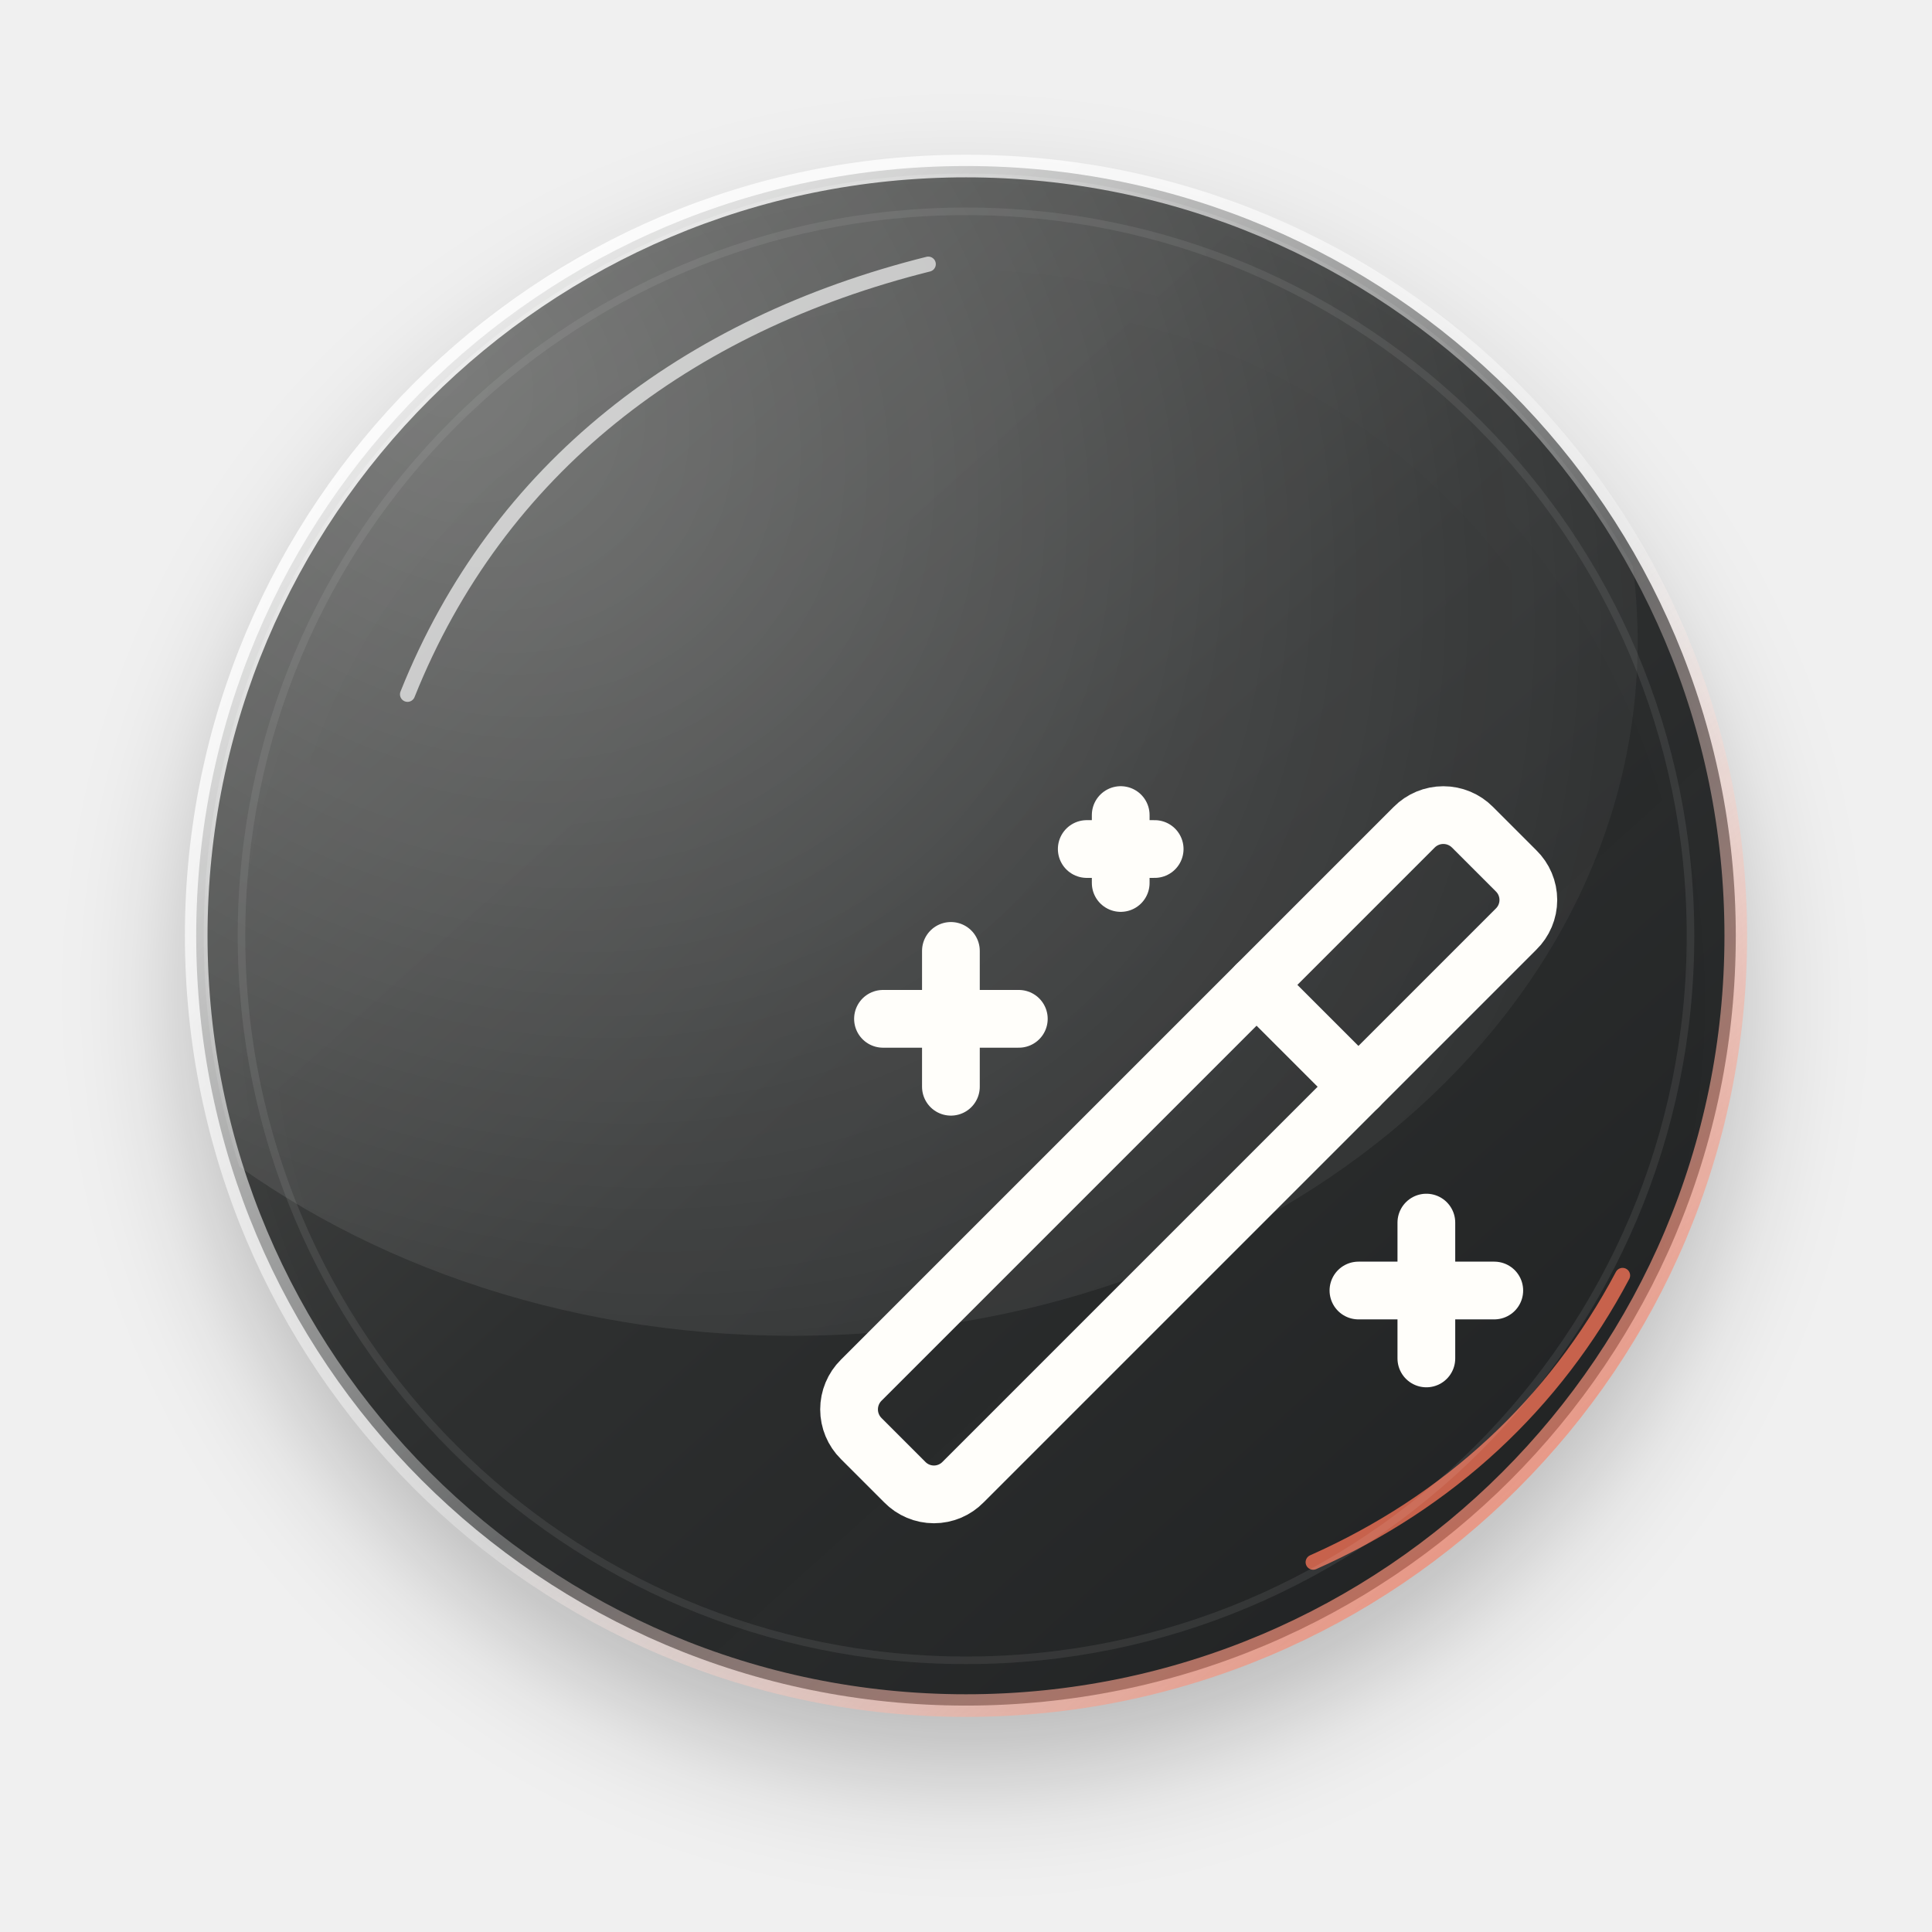
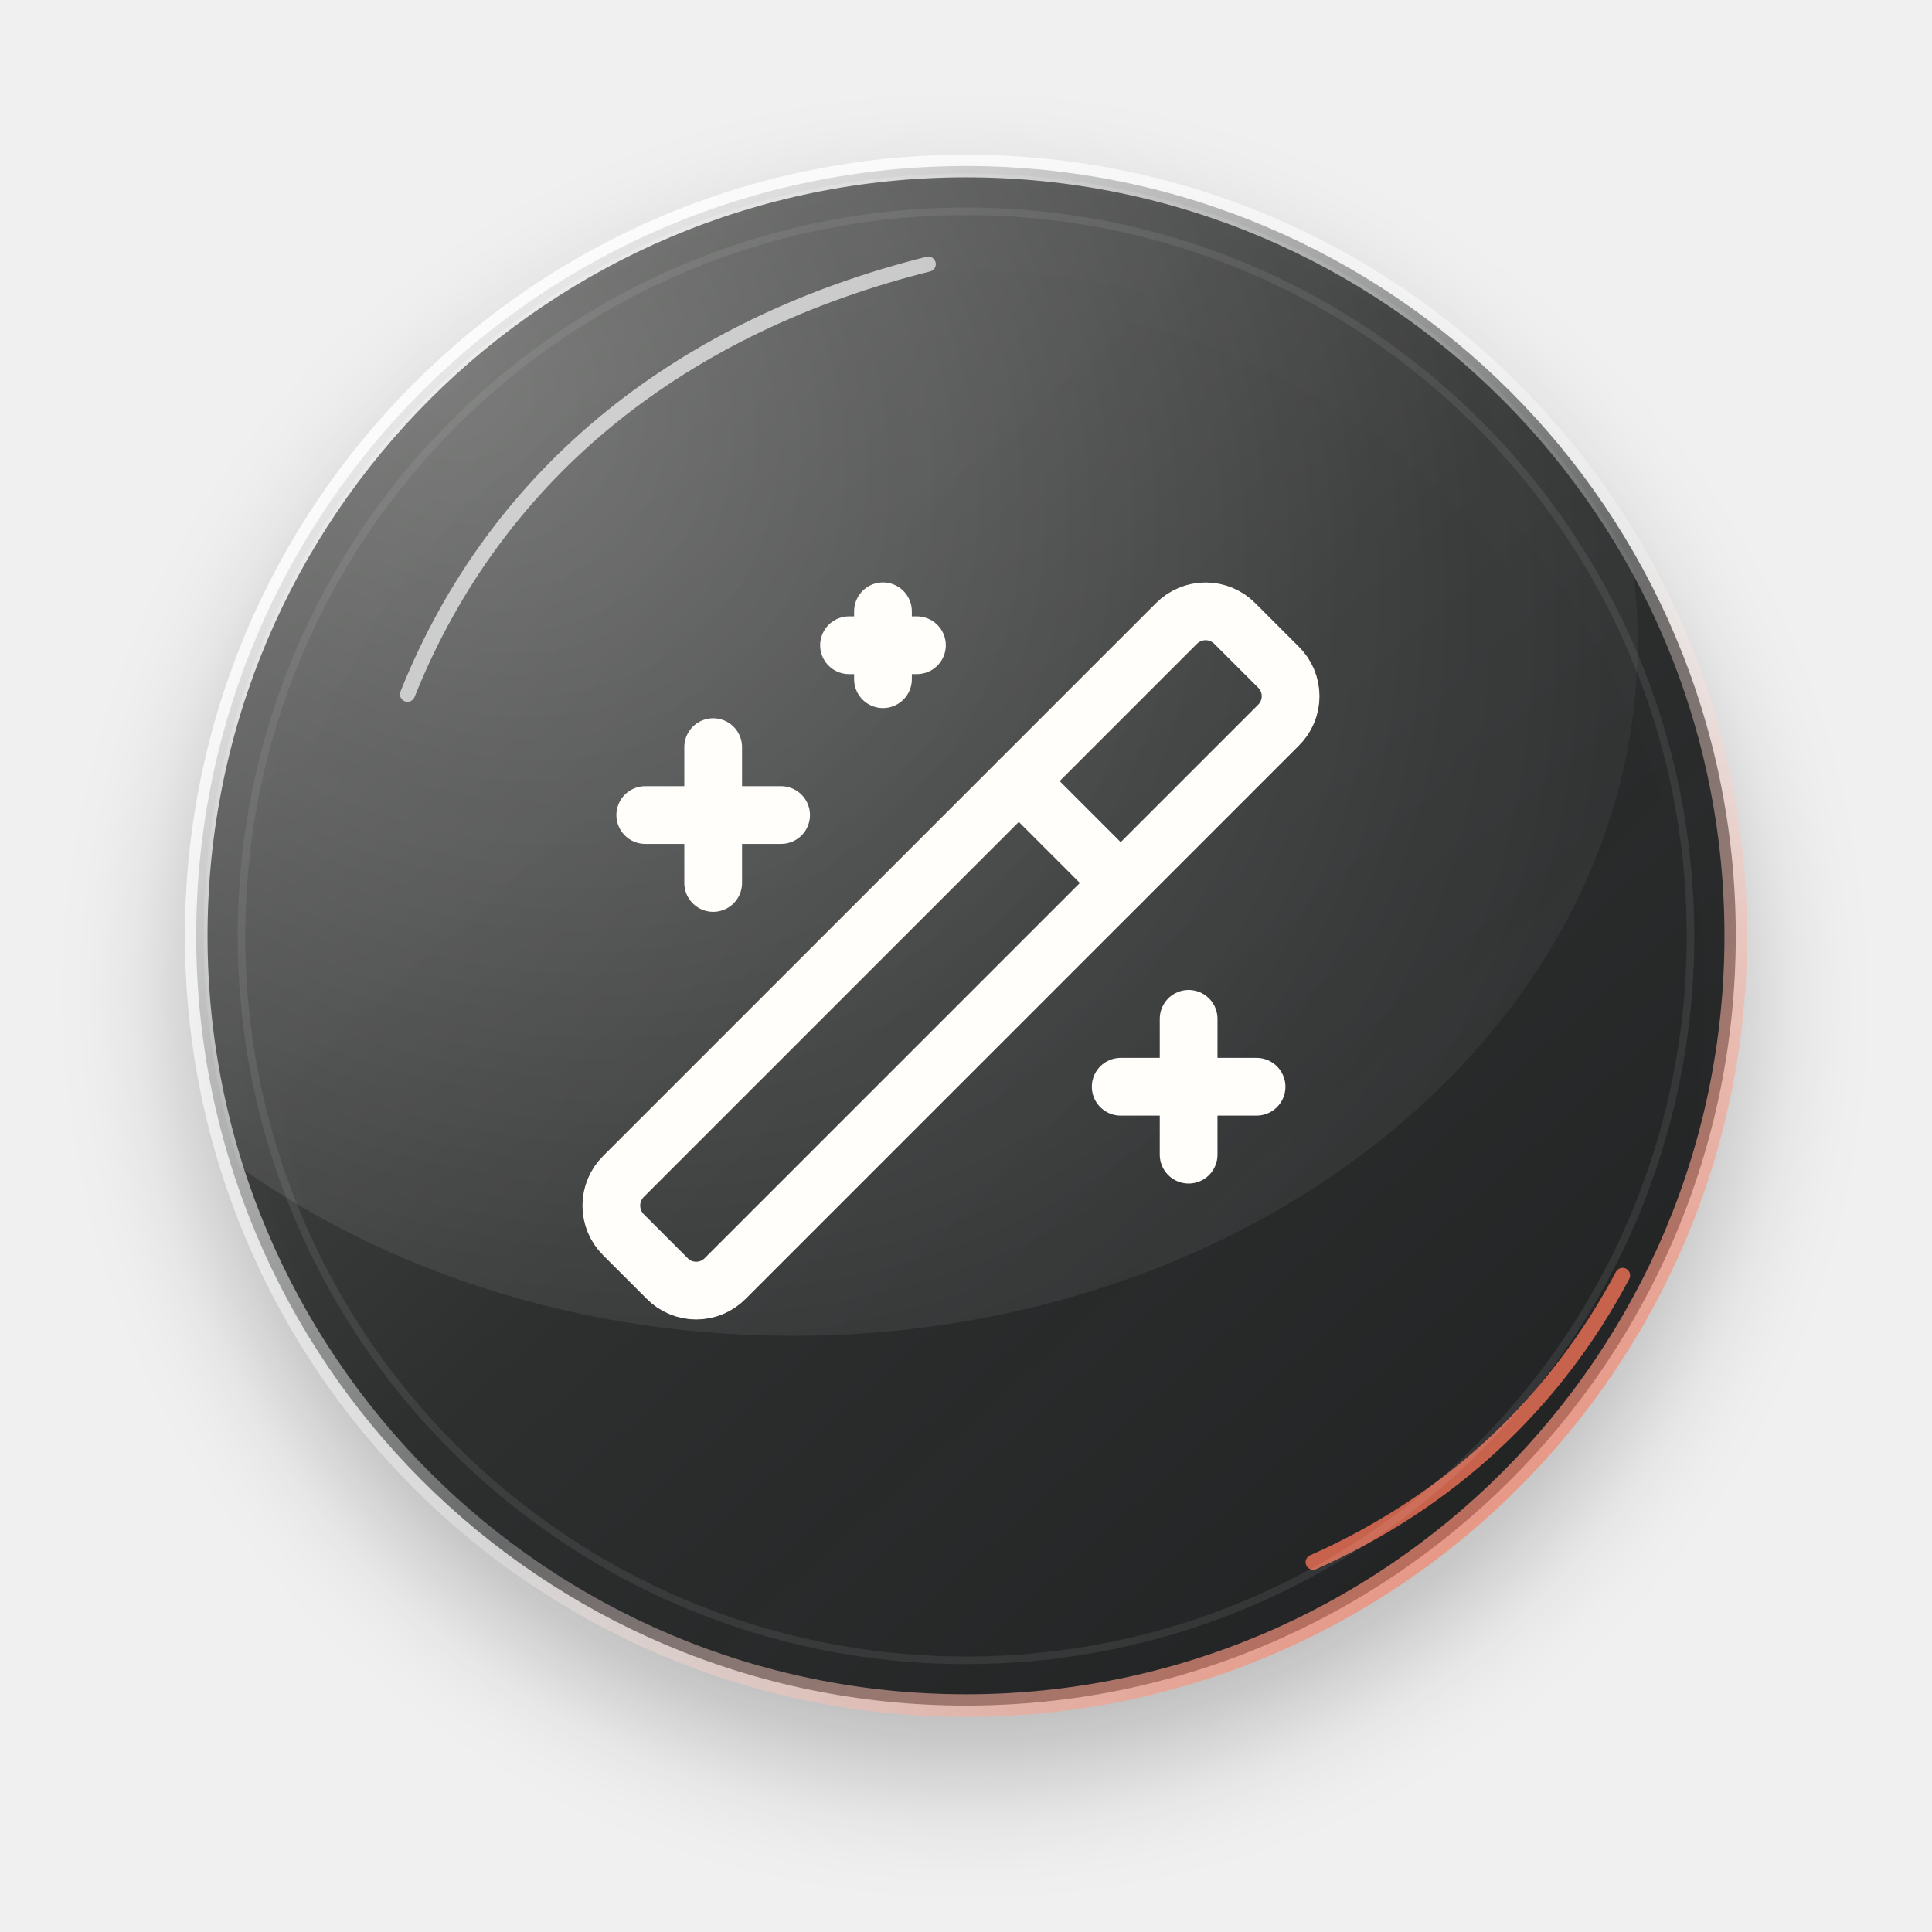
<svg xmlns="http://www.w3.org/2000/svg" viewBox="0 0 256 256" role="img" aria-labelledby="title">
  <defs>
    <linearGradient id="glass" x1="31" y1="28" x2="220" y2="238" gradientUnits="userSpaceOnUse">
      <stop stop-color="#555654" stop-opacity=".96" />
      <stop offset=".48" stop-color="#292b2b" stop-opacity=".97" />
      <stop offset="1" stop-color="#17191a" stop-opacity=".96" />
    </linearGradient>
    <linearGradient id="rim" x1="51" y1="45" x2="207" y2="220" gradientUnits="userSpaceOnUse">
      <stop stop-color="#fff" stop-opacity=".9" />
      <stop offset=".55" stop-color="#fff" stop-opacity=".28" />
      <stop offset="1" stop-color="#f16a4c" stop-opacity=".84" />
    </linearGradient>
    <radialGradient id="reflection" cx="0" cy="0" r="1" gradientTransform="matrix(155 130 -103 123 59 50)" gradientUnits="userSpaceOnUse">
      <stop stop-color="#fff" stop-opacity=".25" />
      <stop offset="1" stop-color="#fff" stop-opacity="0" />
    </radialGradient>
    <filter id="shadow" x="-25%" y="-25%" width="150%" height="160%" color-interpolation-filters="sRGB">
      <feGaussianBlur in="SourceAlpha" stdDeviation="8" />
      <feOffset dy="8" />
      <feComponentTransfer>
        <feFuncA type="linear" slope=".24" />
      </feComponentTransfer>
      <feMerge>
        <feMergeNode />
        <feMergeNode in="SourceGraphic" />
      </feMerge>
    </filter>
    <clipPath id="bubble">
      <circle cx="128" cy="124" r="101" />
    </clipPath>
  </defs>
  <g filter="url(#shadow)">
    <circle cx="128" cy="124" r="102" fill="url(#glass)" stroke="url(#rim)" stroke-width="3" />
    <g clip-path="url(#bubble)">
      <ellipse cx="105" cy="85" rx="112" ry="92" fill="url(#reflection)" />
      <path d="M54 92C66 62 91 43 123 35" fill="none" stroke="#fff" stroke-linecap="round" stroke-opacity=".66" stroke-width="2" />
      <path d="M174 207c18-8 32-21 41-38" fill="none" stroke="#ef7155" stroke-linecap="round" stroke-opacity=".8" stroke-width="2" />
      <circle cx="128" cy="124" r="96" fill="none" stroke="#fff" stroke-opacity=".08" />
    </g>
  </g>
-   <g transform="scale(4.5) translate(23 22)" fill="none" stroke="#fffefa" stroke-linecap="round" stroke-linejoin="round" stroke-width="1.7">
+   <g transform="scale(4.5) translate(16 16)" fill="none" stroke="#fffefa" stroke-linecap="round" stroke-linejoin="round" stroke-width="1.7">
    <path d="m21.64 3.64-1.28-1.28a1.21 1.21 0 0 0-1.72 0L2.36 18.64a1.21 1.21 0 0 0 0 1.72l1.28 1.28a1.2 1.2 0 0 0 1.72 0L21.64 5.36a1.2 1.2 0 0 0 0-1.72Z" />
    <path d="m14 7 3 3M5 6v4M19 14v4M10 2v2M7 8H3m18 8h-4M11 3H9" />
  </g>
</svg>
